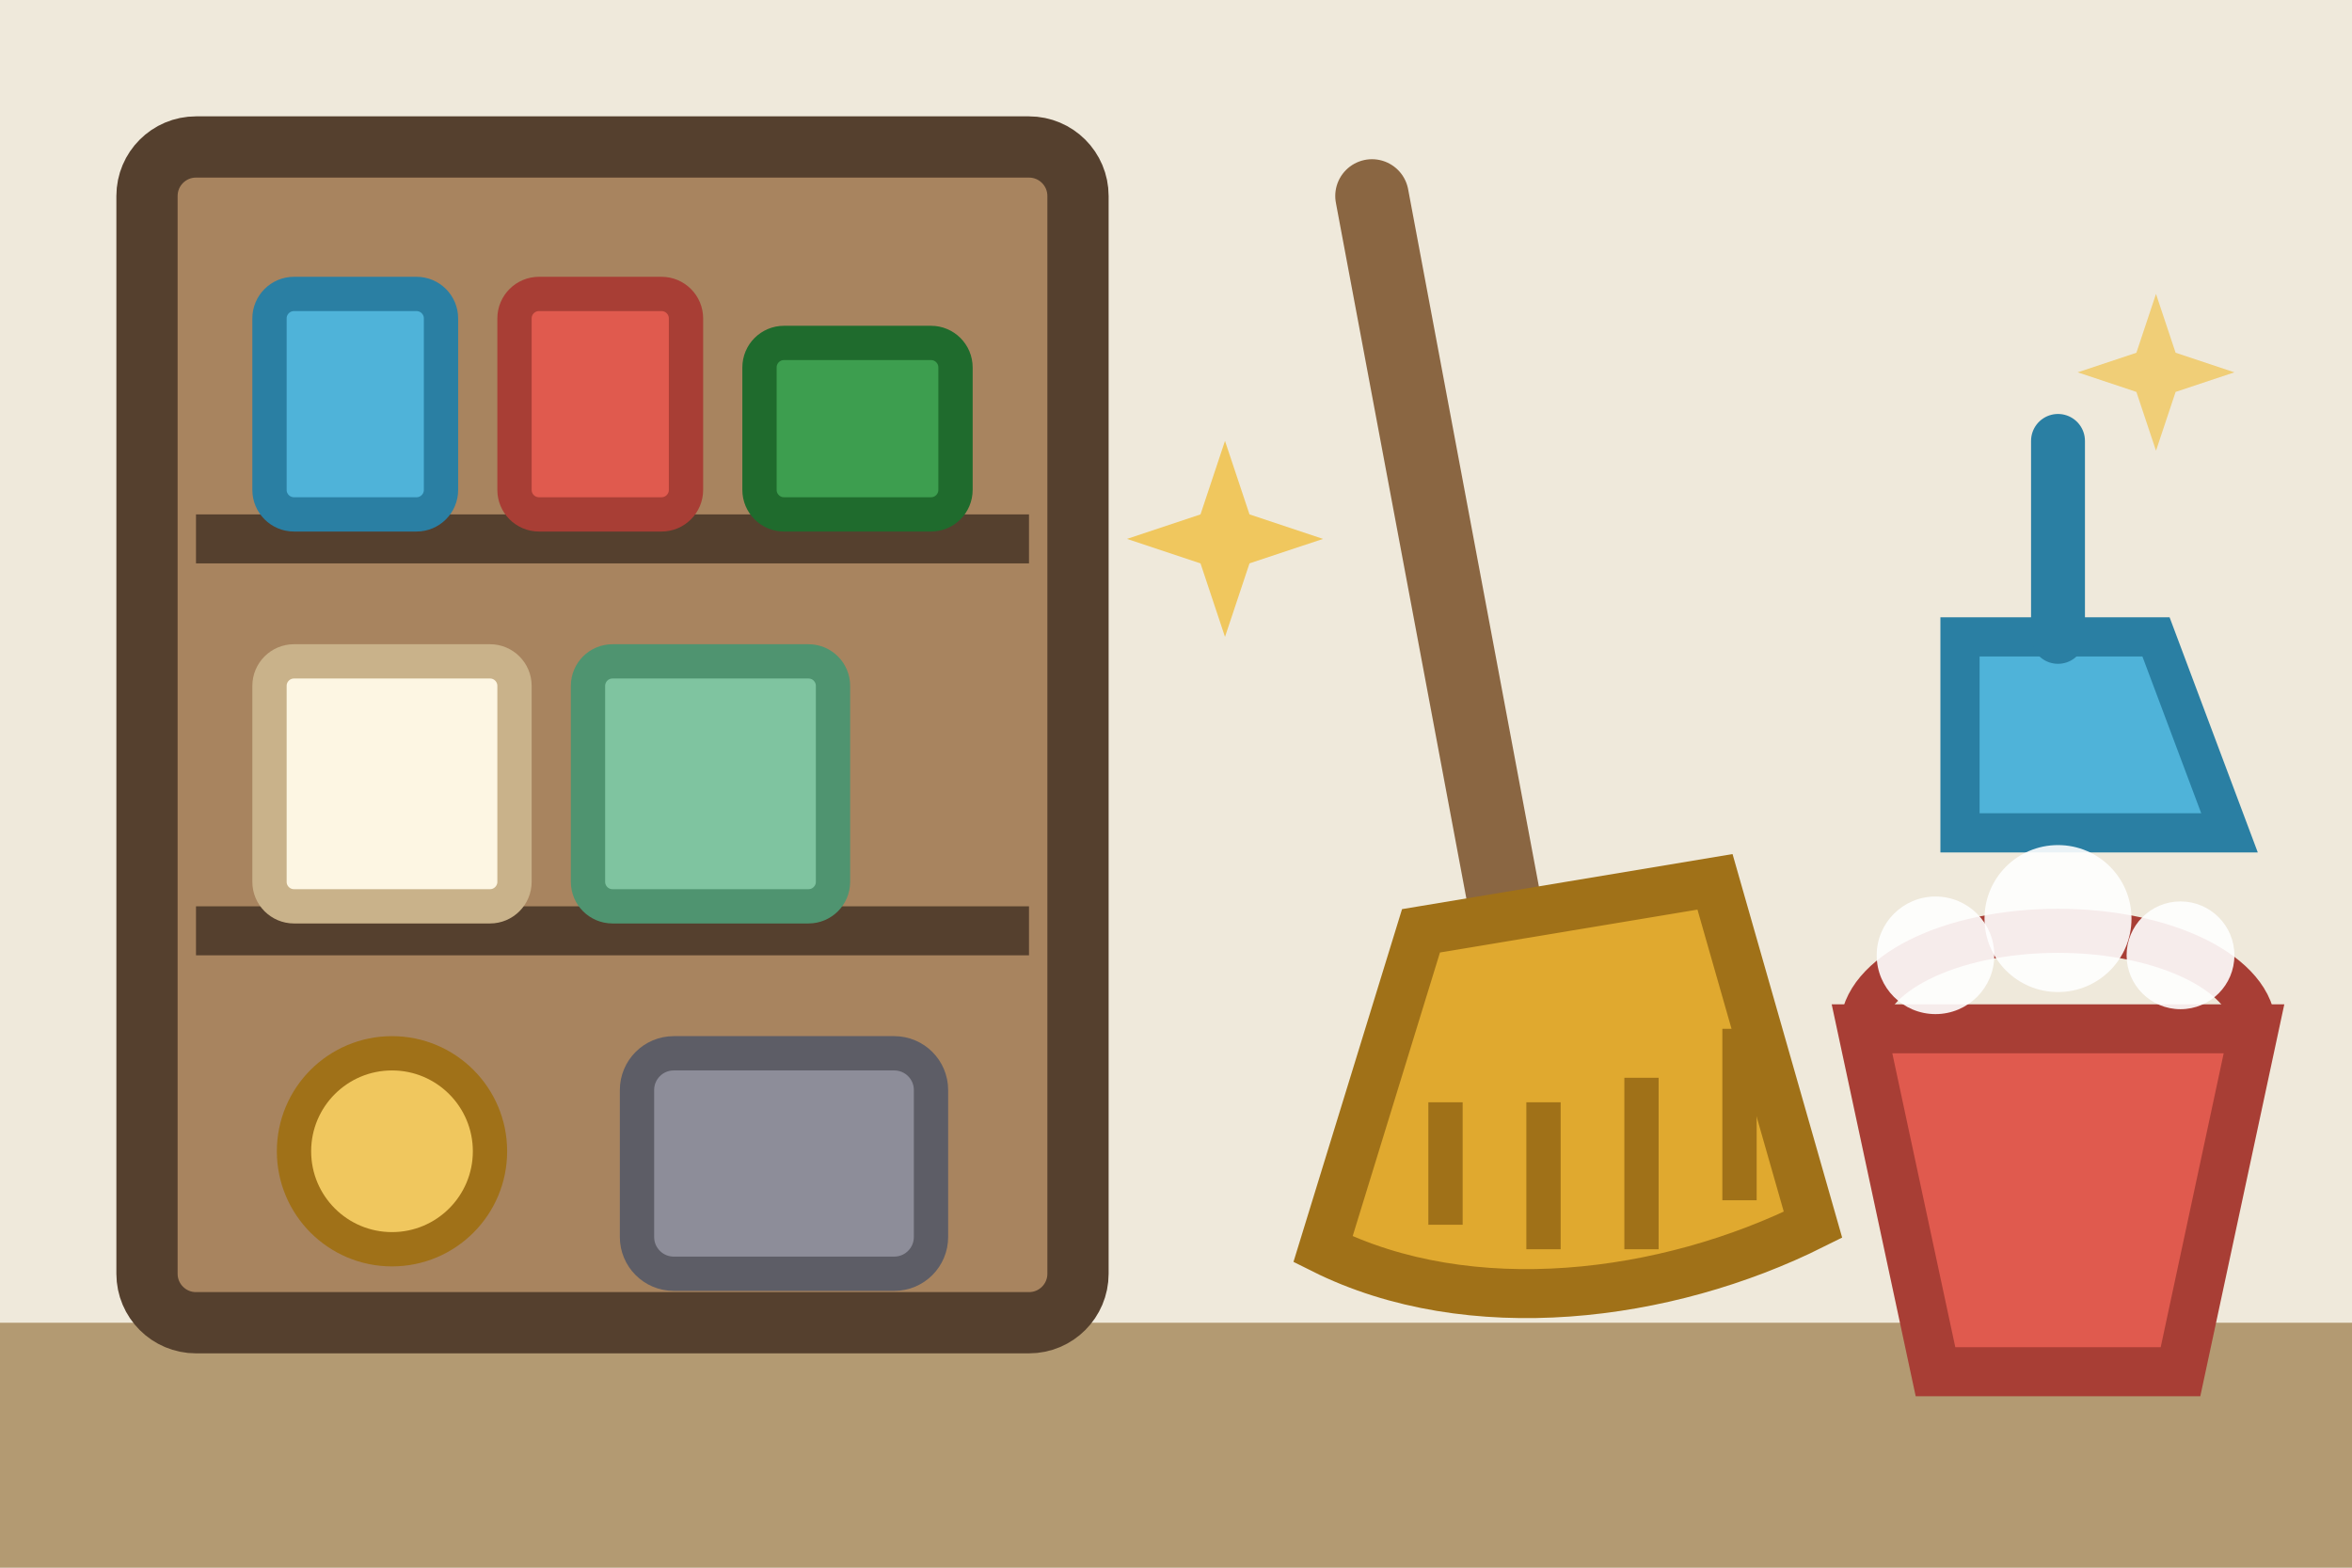
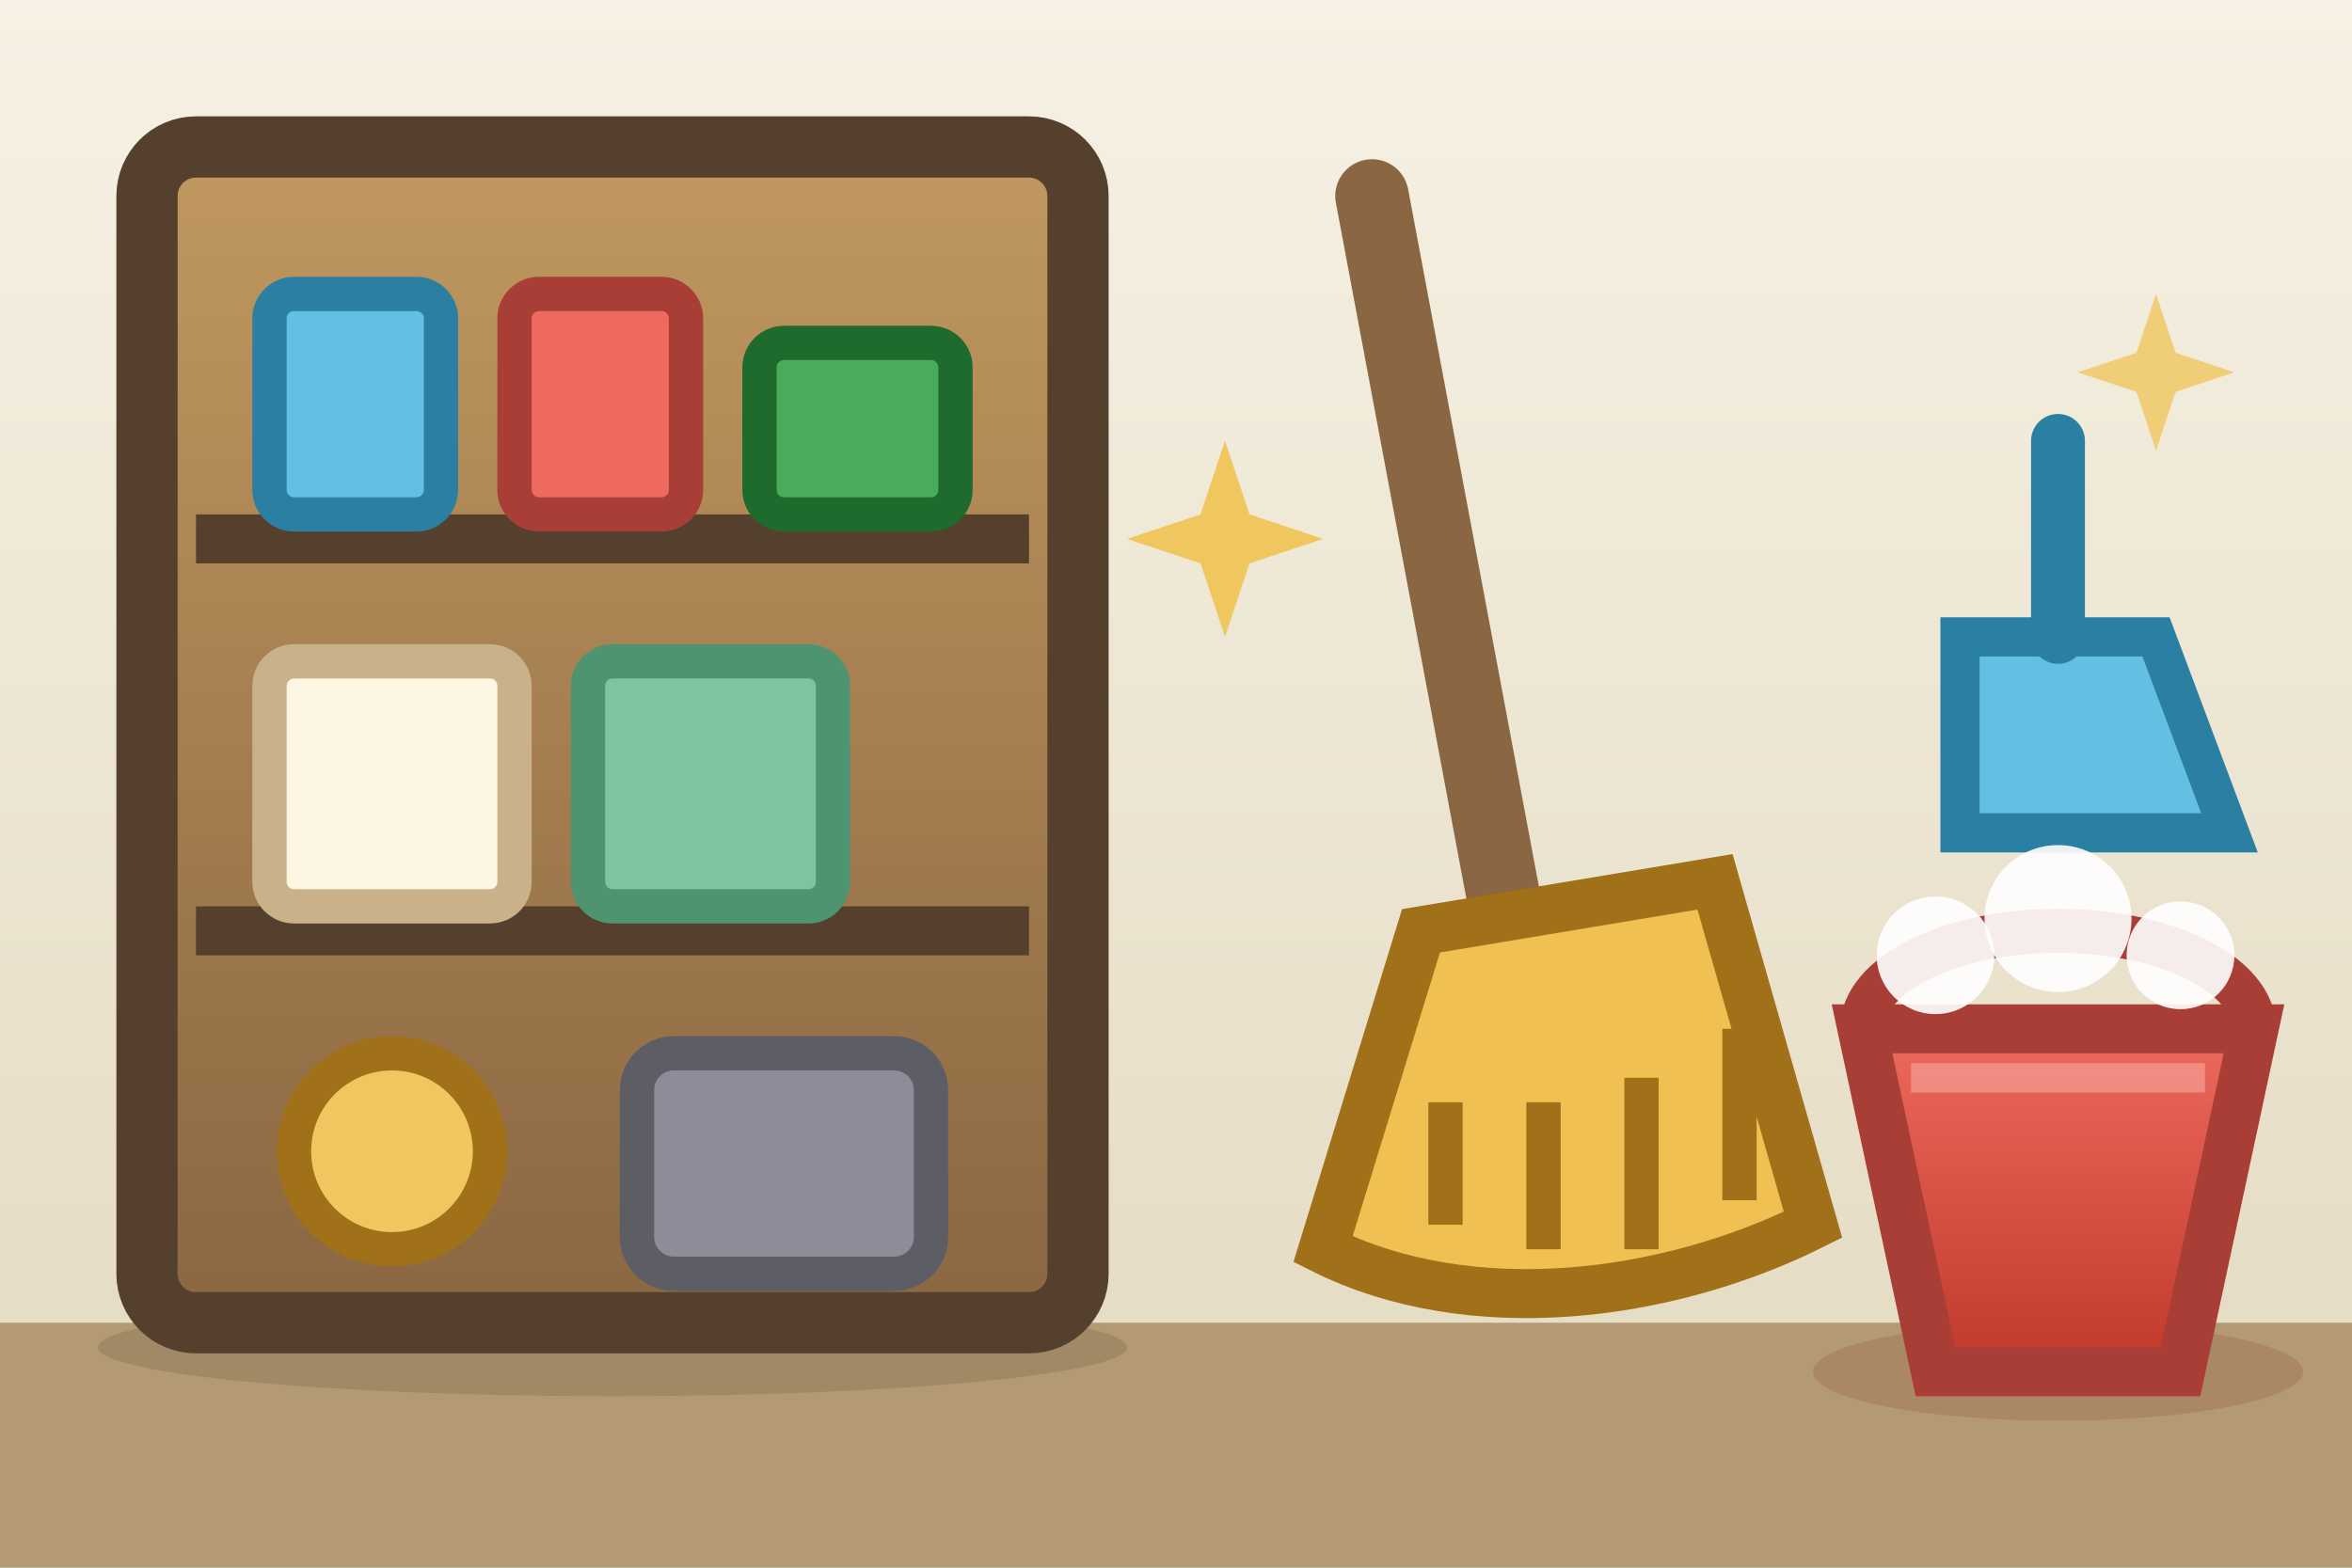
<svg xmlns="http://www.w3.org/2000/svg" width="96" height="64" viewBox="0 0 96 64">
-   <rect x="0" y="0" width="96" height="56" fill="#efe9db" />
+   <defs>
+     <linearGradient id="hk_wall" x1="0" y1="0" x2="0" y2="1">
+       <stop offset="0%" stop-color="#f6f1e4" />
+       <stop offset="100%" stop-color="#e5dcc4" />
+     </linearGradient>
+     <linearGradient id="hk_cabinet" x1="0" y1="0" x2="0" y2="1">
+       <stop offset="0%" stop-color="#c0985f" />
+       <stop offset="100%" stop-color="#8a6642" />
+     </linearGradient>
+     <linearGradient id="hk_bucket" x1="0" y1="0" x2="0" y2="1">
+       <stop offset="0%" stop-color="#ee6a5e" />
+       <stop offset="100%" stop-color="#c0392b" />
+     </linearGradient>
+   </defs>
+   <rect x="0" y="0" width="96" height="56" fill="url(#hk_wall)" />
  <rect x="0" y="54" width="96" height="10" fill="#b39a72" />
-   <rect x="6" y="6" width="38" height="48" rx="2" fill="#a8845f" stroke="#55402e" stroke-width="2.5" />
+   <ellipse cx="25" cy="55" rx="21" ry="2" fill="#3a2a1c" opacity="0.15" />
+   <rect x="6" y="6" width="38" height="48" rx="2" fill="url(#hk_cabinet)" stroke="#55402e" stroke-width="2.5" />
  <path d="M 8 22 h 34 M 8 38 h 34" stroke="#55402e" stroke-width="2" />
-   <rect x="11" y="12" width="7" height="9" rx="1" fill="#4fb3d9" stroke="#2a7fa3" stroke-width="1.4" />
-   <rect x="21" y="12" width="7" height="9" rx="1" fill="#e05a4e" stroke="#a83e35" stroke-width="1.4" />
-   <rect x="31" y="14" width="8" height="7" rx="1" fill="#3d9e4f" stroke="#1f6b2d" stroke-width="1.4" />
+   <rect x="11" y="12" width="7" height="9" rx="1" fill="#63c0e3" stroke="#2a7fa3" stroke-width="1.4" />
+   <rect x="21" y="12" width="7" height="9" rx="1" fill="#ee6a5e" stroke="#a83e35" stroke-width="1.4" />
+   <rect x="31" y="14" width="8" height="7" rx="1" fill="#48ac5b" stroke="#1f6b2d" stroke-width="1.4" />
  <rect x="11" y="27" width="10" height="10" rx="1" fill="#fdf6e3" stroke="#c9b28a" stroke-width="1.4" />
  <rect x="24" y="27" width="10" height="10" rx="1" fill="#7fc4a0" stroke="#4f9470" stroke-width="1.4" />
  <circle cx="16" cy="47" r="4" fill="#f0c75e" stroke="#a07118" stroke-width="1.4" />
  <rect x="26" y="43" width="12" height="9" rx="1.5" fill="#8d8d99" stroke="#5d5d66" stroke-width="1.4" />
  <path d="M 56 8 L 62 40" stroke="#8a6642" stroke-width="3" stroke-linecap="round" />
-   <path d="M 58 38 L 70 36 L 74 50 C 68 53 60 54 54 51 Z" fill="#e0a92f" stroke="#a07118" stroke-width="2" />
+   <path d="M 58 38 L 70 36 L 74 50 C 68 53 60 54 54 51 Z" fill="#f0c052" stroke="#a07118" stroke-width="2" />
  <path d="M 59 50 v -5 M 63 51 v -6 M 67 51 v -7 M 71 49 v -7" stroke="#a07118" stroke-width="1.4" />
-   <path d="M 80 26 l 8 0 l 3 8 l -11 0 Z" fill="#4fb3d9" stroke="#2a7fa3" stroke-width="1.6" />
+   <path d="M 80 26 l 8 0 l 3 8 l -11 0 Z" fill="#63c0e3" stroke="#2a7fa3" stroke-width="1.6" />
  <path d="M 84 26 l 0 -8" stroke="#2a7fa3" stroke-width="2.2" stroke-linecap="round" />
-   <path d="M 76 42 L 92 42 L 89 56 L 79 56 Z" fill="#e05a4e" stroke="#a83e35" stroke-width="2" />
+   <ellipse cx="84" cy="56" rx="10" ry="2" fill="#7a2018" opacity="0.15" />
+   <path d="M 76 42 L 92 42 L 89 56 L 79 56 Z" fill="url(#hk_bucket)" stroke="#a83e35" stroke-width="2" />
+   <path d="M 78 44 h 12" stroke="#f5a89e" stroke-width="1.2" opacity="0.6" />
  <path d="M 76 42 a 8 4 0 0 1 16 0" fill="none" stroke="#a83e35" stroke-width="1.8" />
  <circle cx="79" cy="39" r="2.4" fill="#ffffff" opacity="0.9" />
  <circle cx="84" cy="37.5" r="3" fill="#ffffff" opacity="0.9" />
  <circle cx="89" cy="39" r="2.2" fill="#ffffff" opacity="0.9" />
  <path d="M 50 18 l 1 3 l 3 1 l -3 1 l -1 3 l -1 -3 l -3 -1 l 3 -1 Z" fill="#f0c75e" />
  <path d="M 88 12 l 0.8 2.4 l 2.4 0.8 l -2.4 0.8 l -0.8 2.4 l -0.8 -2.4 l -2.4 -0.8 l 2.4 -0.8 Z" fill="#f0c75e" opacity="0.8" />
</svg>
